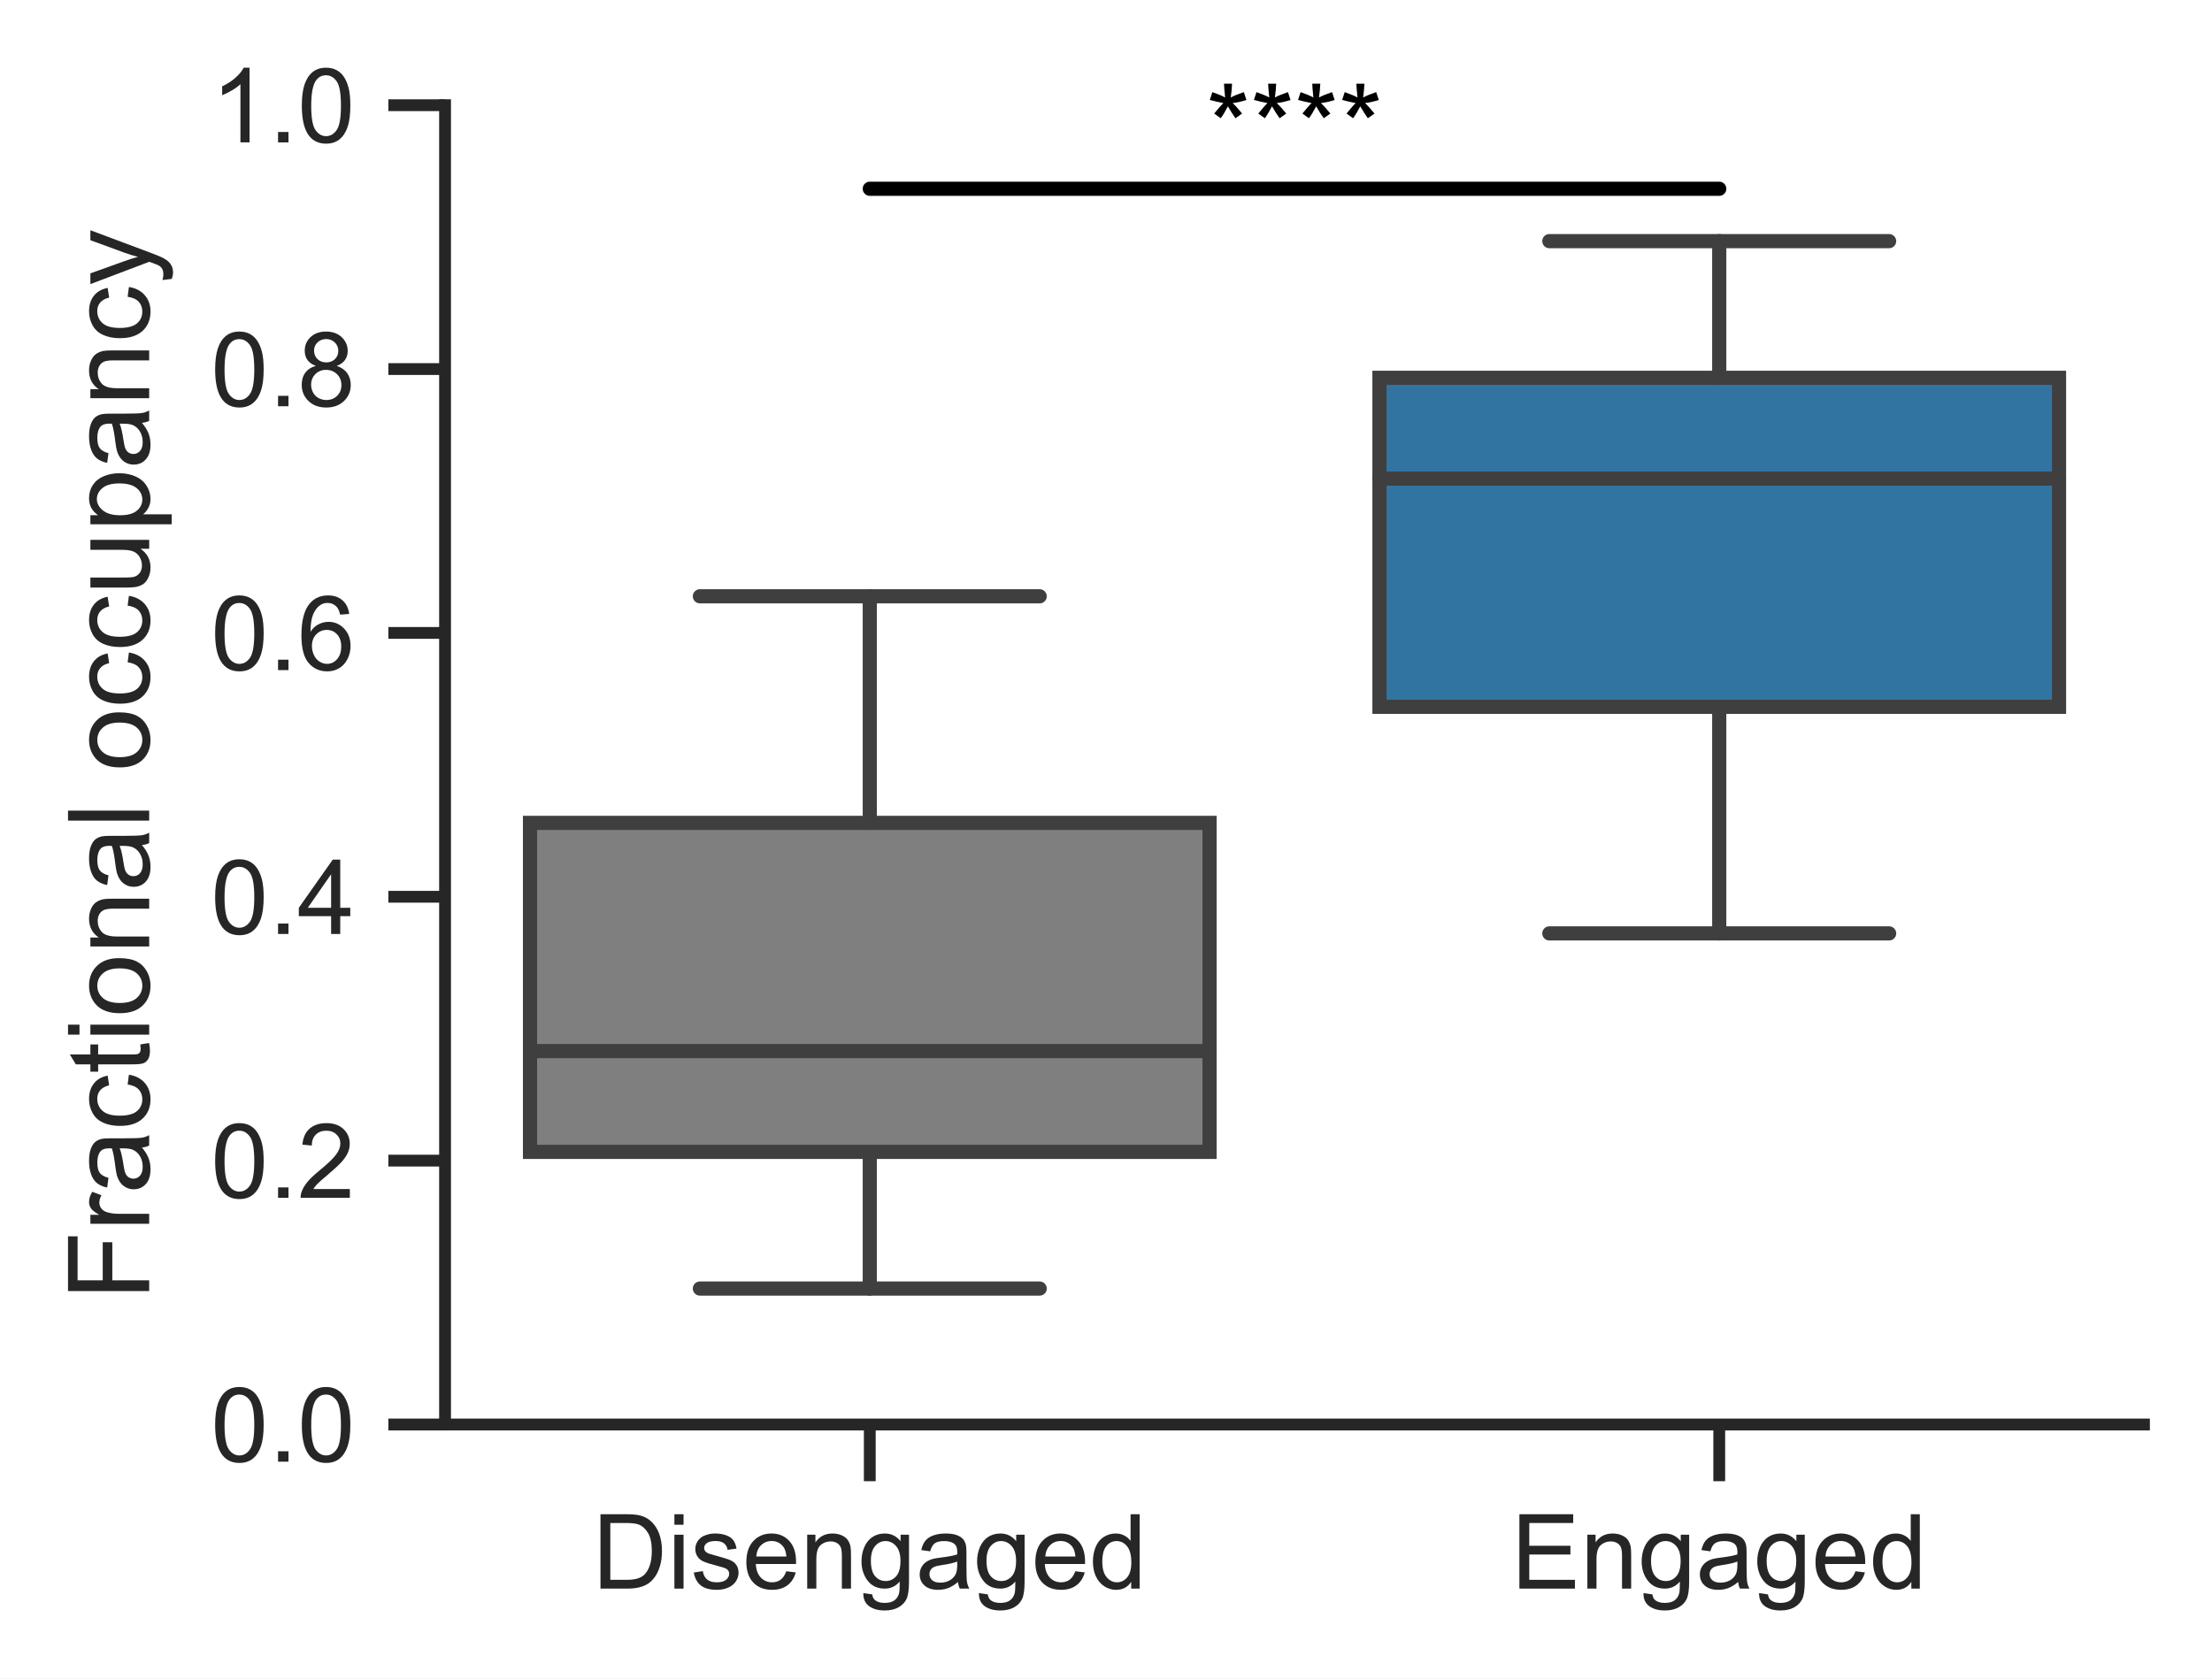
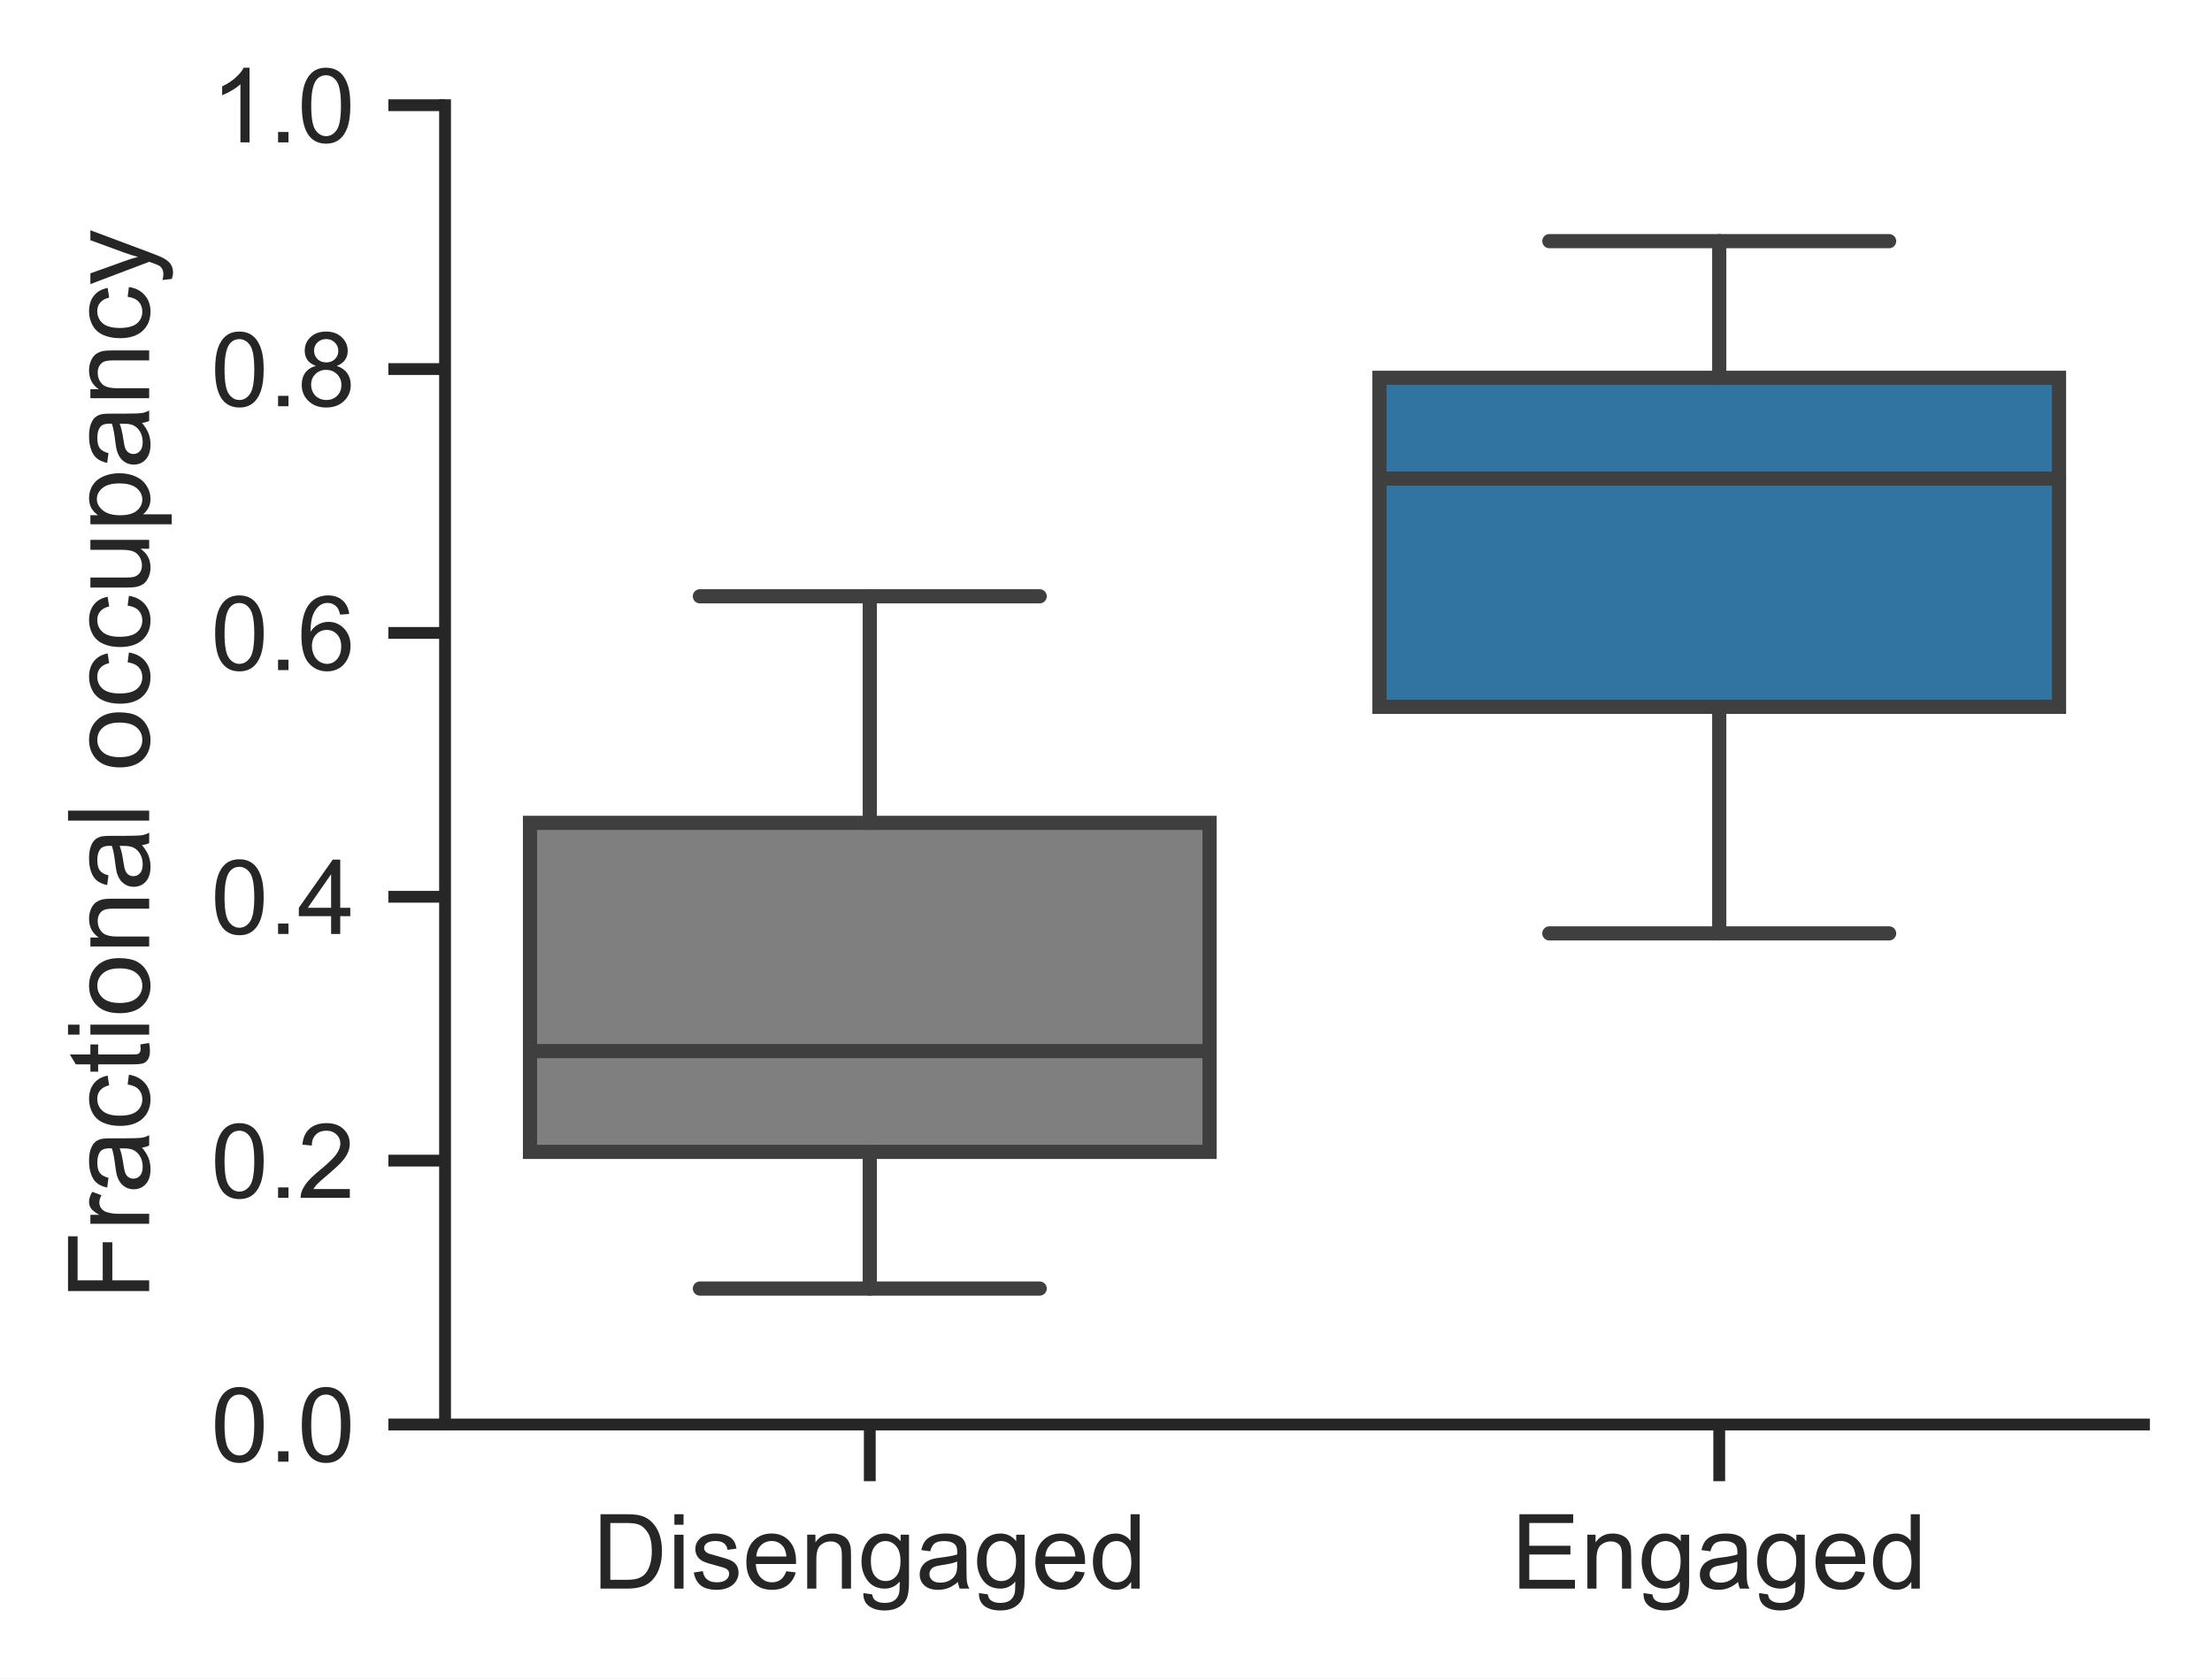
<svg xmlns="http://www.w3.org/2000/svg" xmlns:xlink="http://www.w3.org/1999/xlink" height="177.69pt" version="1.1" viewBox="0 0 234.12 177.69" width="234.12pt">
  <defs>
    <style type="text/css">
*{stroke-linecap:butt;stroke-linejoin:round;}
  </style>
  </defs>
  <g id="figure_1">
    <g id="patch_1">
      <path d="M 0 177.69  L 234.12 177.69  L 234.12 0  L 0 0  z " style="fill:#ffffff;" />
    </g>
    <g id="axes_1">
      <g id="patch_2">
        <path d="M 47.105 150.801  L 226.92 150.801  L 226.92 11.137  L 47.105 11.137  z " style="fill:#ffffff;" />
      </g>
      <g id="matplotlib.axis_1">
        <g id="xtick_1">
          <g id="line2d_1">
            <defs>
-               <path d="M 0 0  L 0 6  " id="meaf569a3ff" style="stroke:#262626;stroke-width:1.25;" />
-             </defs>
-             <g>
-               <use style="fill:#262626;stroke:#262626;stroke-width:1.25;" x="92.059" xlink:href="#meaf569a3ff" y="150.801" />
+               <path d="M 0 0  L 0 6  " id="m4943fd9c83" style="stroke:#262626;stroke-width:1.25;" />
+             </defs>
+             <g>
+               <use style="fill:#262626;stroke:#262626;stroke-width:1.25;" x="92.059" xlink:href="#m4943fd9c83" y="150.801" />
            </g>
          </g>
          <g id="text_1">
            <defs>
              <path d="M 7.719 0  L 7.719 71.578  L 32.375 71.578  Q 40.719 71.578 45.125 70.562  Q 51.266 69.141 55.609 65.438  Q 61.281 60.641 64.078 53.188  Q 66.891 45.75 66.891 36.188  Q 66.891 28.031 64.984 21.734  Q 63.094 15.438 60.109 11.297  Q 57.125 7.172 53.578 4.797  Q 50.047 2.438 45.047 1.219  Q 40.047 0 33.547 0  z M 17.188 8.453  L 32.469 8.453  Q 39.547 8.453 43.578 9.766  Q 47.609 11.078 50 13.484  Q 53.375 16.844 55.25 22.531  Q 57.125 28.219 57.125 36.328  Q 57.125 47.562 53.438 53.594  Q 49.75 59.625 44.484 61.672  Q 40.672 63.141 32.234 63.141  L 17.188 63.141  z " id="ArialMT-68" />
              <path d="M 6.641 61.469  L 6.641 71.578  L 15.438 71.578  L 15.438 61.469  z M 6.641 0  L 6.641 51.859  L 15.438 51.859  L 15.438 0  z " id="ArialMT-105" />
              <path d="M 3.078 15.484  L 11.766 16.844  Q 12.5 11.625 15.844 8.844  Q 19.188 6.062 25.203 6.062  Q 31.25 6.062 34.172 8.516  Q 37.109 10.984 37.109 14.312  Q 37.109 17.281 34.516 19  Q 32.719 20.172 25.531 21.969  Q 15.875 24.422 12.141 26.203  Q 8.406 27.984 6.469 31.125  Q 4.547 34.281 4.547 38.094  Q 4.547 41.547 6.125 44.5  Q 7.719 47.469 10.453 49.422  Q 12.5 50.922 16.031 51.969  Q 19.578 53.031 23.641 53.031  Q 29.734 53.031 34.344 51.266  Q 38.969 49.516 41.156 46.5  Q 43.359 43.5 44.188 38.484  L 35.594 37.312  Q 35.016 41.312 32.203 43.547  Q 29.391 45.797 24.266 45.797  Q 18.219 45.797 15.625 43.797  Q 13.031 41.797 13.031 39.109  Q 13.031 37.406 14.109 36.031  Q 15.188 34.625 17.484 33.688  Q 18.797 33.203 25.25 31.453  Q 34.578 28.953 38.25 27.359  Q 41.938 25.781 44.031 22.75  Q 46.141 19.734 46.141 15.234  Q 46.141 10.844 43.578 6.953  Q 41.016 3.078 36.172 0.953  Q 31.344 -1.172 25.25 -1.172  Q 15.141 -1.172 9.844 3.031  Q 4.547 7.234 3.078 15.484  z " id="ArialMT-115" />
              <path d="M 42.094 16.703  L 51.172 15.578  Q 49.031 7.625 43.219 3.219  Q 37.406 -1.172 28.375 -1.172  Q 17 -1.172 10.328 5.828  Q 3.656 12.844 3.656 25.484  Q 3.656 38.578 10.391 45.797  Q 17.141 53.031 27.875 53.031  Q 38.281 53.031 44.875 45.953  Q 51.469 38.875 51.469 26.031  Q 51.469 25.25 51.422 23.688  L 12.75 23.688  Q 13.234 15.141 17.578 10.594  Q 21.922 6.062 28.422 6.062  Q 33.25 6.062 36.672 8.594  Q 40.094 11.141 42.094 16.703  z M 13.234 30.906  L 42.188 30.906  Q 41.609 37.453 38.875 40.719  Q 34.672 45.797 27.984 45.797  Q 21.922 45.797 17.797 41.75  Q 13.672 37.703 13.234 30.906  z " id="ArialMT-101" />
              <path d="M 6.594 0  L 6.594 51.859  L 14.5 51.859  L 14.5 44.484  Q 20.219 53.031 31 53.031  Q 35.688 53.031 39.625 51.344  Q 43.562 49.656 45.516 46.922  Q 47.469 44.188 48.25 40.438  Q 48.734 37.984 48.734 31.891  L 48.734 0  L 39.938 0  L 39.938 31.547  Q 39.938 36.922 38.906 39.578  Q 37.891 42.234 35.281 43.812  Q 32.672 45.406 29.156 45.406  Q 23.531 45.406 19.453 41.844  Q 15.375 38.281 15.375 28.328  L 15.375 0  z " id="ArialMT-110" />
              <path d="M 4.984 -4.297  L 13.531 -5.562  Q 14.062 -9.516 16.5 -11.328  Q 19.781 -13.766 25.438 -13.766  Q 31.547 -13.766 34.859 -11.328  Q 38.188 -8.891 39.359 -4.5  Q 40.047 -1.812 39.984 6.781  Q 34.234 0 25.641 0  Q 14.938 0 9.078 7.719  Q 3.219 15.438 3.219 26.219  Q 3.219 33.641 5.906 39.906  Q 8.594 46.188 13.688 49.609  Q 18.797 53.031 25.688 53.031  Q 34.859 53.031 40.828 45.609  L 40.828 51.859  L 48.922 51.859  L 48.922 7.031  Q 48.922 -5.078 46.453 -10.125  Q 44 -15.188 38.641 -18.109  Q 33.297 -21.047 25.484 -21.047  Q 16.219 -21.047 10.5 -16.875  Q 4.781 -12.703 4.984 -4.297  z M 12.25 26.859  Q 12.25 16.656 16.297 11.969  Q 20.359 7.281 26.469 7.281  Q 32.516 7.281 36.609 11.938  Q 40.719 16.609 40.719 26.562  Q 40.719 36.078 36.5 40.906  Q 32.281 45.75 26.312 45.75  Q 20.453 45.75 16.344 40.984  Q 12.25 36.234 12.25 26.859  z " id="ArialMT-103" />
              <path d="M 40.438 6.391  Q 35.547 2.25 31.031 0.531  Q 26.516 -1.172 21.344 -1.172  Q 12.797 -1.172 8.203 3  Q 3.609 7.172 3.609 13.672  Q 3.609 17.484 5.344 20.625  Q 7.078 23.781 9.891 25.688  Q 12.703 27.594 16.219 28.562  Q 18.797 29.25 24.031 29.891  Q 34.672 31.156 39.703 32.906  Q 39.75 34.719 39.75 35.203  Q 39.75 40.578 37.25 42.781  Q 33.891 45.75 27.25 45.75  Q 21.047 45.75 18.094 43.578  Q 15.141 41.406 13.719 35.891  L 5.125 37.062  Q 6.297 42.578 8.984 45.969  Q 11.672 49.359 16.75 51.188  Q 21.828 53.031 28.516 53.031  Q 35.156 53.031 39.297 51.469  Q 43.453 49.906 45.406 47.531  Q 47.359 45.172 48.141 41.547  Q 48.578 39.312 48.578 33.453  L 48.578 21.734  Q 48.578 9.469 49.141 6.219  Q 49.703 2.984 51.375 0  L 42.188 0  Q 40.828 2.734 40.438 6.391  z M 39.703 26.031  Q 34.906 24.078 25.344 22.703  Q 19.922 21.922 17.672 20.938  Q 15.438 19.969 14.203 18.094  Q 12.984 16.219 12.984 13.922  Q 12.984 10.406 15.641 8.062  Q 18.312 5.719 23.438 5.719  Q 28.516 5.719 32.469 7.938  Q 36.422 10.156 38.281 14.016  Q 39.703 17 39.703 22.797  z " id="ArialMT-97" />
              <path d="M 40.234 0  L 40.234 6.547  Q 35.297 -1.172 25.734 -1.172  Q 19.531 -1.172 14.328 2.25  Q 9.125 5.672 6.266 11.797  Q 3.422 17.922 3.422 25.875  Q 3.422 33.641 6 39.969  Q 8.594 46.297 13.766 49.656  Q 18.953 53.031 25.344 53.031  Q 30.031 53.031 33.688 51.047  Q 37.359 49.078 39.656 45.906  L 39.656 71.578  L 48.391 71.578  L 48.391 0  z M 12.453 25.875  Q 12.453 15.922 16.641 10.984  Q 20.844 6.062 26.562 6.062  Q 32.328 6.062 36.344 10.766  Q 40.375 15.484 40.375 25.141  Q 40.375 35.797 36.266 40.766  Q 32.172 45.75 26.172 45.75  Q 20.312 45.75 16.375 40.969  Q 12.453 36.188 12.453 25.875  z " id="ArialMT-100" />
            </defs>
            <g style="fill:#262626;" transform="translate(62.70496 168.1744)scale(0.11 -0.11)">
              <use xlink:href="#ArialMT-68" />
              <use x="72.217" xlink:href="#ArialMT-105" />
              <use x="94.434" xlink:href="#ArialMT-115" />
              <use x="144.434" xlink:href="#ArialMT-101" />
              <use x="200.049" xlink:href="#ArialMT-110" />
              <use x="255.664" xlink:href="#ArialMT-103" />
              <use x="311.279" xlink:href="#ArialMT-97" />
              <use x="366.895" xlink:href="#ArialMT-103" />
              <use x="422.51" xlink:href="#ArialMT-101" />
              <use x="478.125" xlink:href="#ArialMT-100" />
            </g>
          </g>
        </g>
        <g id="xtick_2">
          <g id="line2d_2">
            <g>
-               <use style="fill:#262626;stroke:#262626;stroke-width:1.25;" x="181.966" xlink:href="#meaf569a3ff" y="150.801" />
+               <use style="fill:#262626;stroke:#262626;stroke-width:1.25;" x="181.966" xlink:href="#m4943fd9c83" y="150.801" />
            </g>
          </g>
          <g id="text_2">
            <defs>
              <path d="M 7.906 0  L 7.906 71.578  L 59.672 71.578  L 59.672 63.141  L 17.391 63.141  L 17.391 41.219  L 56.984 41.219  L 56.984 32.812  L 17.391 32.812  L 17.391 8.453  L 61.328 8.453  L 61.328 0  z " id="ArialMT-69" />
            </defs>
            <g style="fill:#262626;" transform="translate(159.9461 168.1744)scale(0.11 -0.11)">
              <use xlink:href="#ArialMT-69" />
              <use x="66.699" xlink:href="#ArialMT-110" />
              <use x="122.314" xlink:href="#ArialMT-103" />
              <use x="177.93" xlink:href="#ArialMT-97" />
              <use x="233.545" xlink:href="#ArialMT-103" />
              <use x="289.16" xlink:href="#ArialMT-101" />
              <use x="344.775" xlink:href="#ArialMT-100" />
            </g>
          </g>
        </g>
      </g>
      <g id="matplotlib.axis_2">
        <g id="ytick_1">
          <g id="line2d_3">
            <defs>
-               <path d="M 0 0  L -6 0  " id="md58379eec6" style="stroke:#262626;stroke-width:1.25;" />
-             </defs>
-             <g>
-               <use style="fill:#262626;stroke:#262626;stroke-width:1.25;" x="47.105" xlink:href="#md58379eec6" y="150.801" />
+               <path d="M 0 0  L -6 0  " id="mbb8fa366df" style="stroke:#262626;stroke-width:1.25;" />
+             </defs>
+             <g>
+               <use style="fill:#262626;stroke:#262626;stroke-width:1.25;" x="47.105" xlink:href="#mbb8fa366df" y="150.801" />
            </g>
          </g>
          <g id="text_3">
            <defs>
              <path d="M 4.156 35.297  Q 4.156 48 6.766 55.734  Q 9.375 63.484 14.516 67.672  Q 19.672 71.875 27.484 71.875  Q 33.25 71.875 37.594 69.547  Q 41.938 67.234 44.766 62.859  Q 47.609 58.5 49.219 52.219  Q 50.828 45.953 50.828 35.297  Q 50.828 22.703 48.234 14.969  Q 45.656 7.234 40.5 3  Q 35.359 -1.219 27.484 -1.219  Q 17.141 -1.219 11.234 6.203  Q 4.156 15.141 4.156 35.297  z M 13.188 35.297  Q 13.188 17.672 17.312 11.828  Q 21.438 6 27.484 6  Q 33.547 6 37.672 11.859  Q 41.797 17.719 41.797 35.297  Q 41.797 52.984 37.672 58.781  Q 33.547 64.594 27.391 64.594  Q 21.344 64.594 17.719 59.469  Q 13.188 52.938 13.188 35.297  z " id="ArialMT-48" />
              <path d="M 9.078 0  L 9.078 10.016  L 19.094 10.016  L 19.094 0  z " id="ArialMT-46" />
            </defs>
            <g style="fill:#262626;" transform="translate(22.315 154.7376)scale(0.11 -0.11)">
              <use xlink:href="#ArialMT-48" />
              <use x="55.615" xlink:href="#ArialMT-46" />
              <use x="83.398" xlink:href="#ArialMT-48" />
            </g>
          </g>
        </g>
        <g id="ytick_2">
          <g id="line2d_4">
            <g>
-               <use style="fill:#262626;stroke:#262626;stroke-width:1.25;" x="47.105" xlink:href="#md58379eec6" y="122.868" />
+               <use style="fill:#262626;stroke:#262626;stroke-width:1.25;" x="47.105" xlink:href="#mbb8fa366df" y="122.868" />
            </g>
          </g>
          <g id="text_4">
            <defs>
              <path d="M 50.344 8.453  L 50.344 0  L 3.031 0  Q 2.938 3.172 4.047 6.109  Q 5.859 10.938 9.828 15.625  Q 13.812 20.312 21.344 26.469  Q 33.016 36.031 37.109 41.625  Q 41.219 47.219 41.219 52.203  Q 41.219 57.422 37.469 61  Q 33.734 64.594 27.734 64.594  Q 21.391 64.594 17.578 60.781  Q 13.766 56.984 13.719 50.25  L 4.688 51.172  Q 5.609 61.281 11.656 66.578  Q 17.719 71.875 27.938 71.875  Q 38.234 71.875 44.234 66.156  Q 50.25 60.453 50.25 52  Q 50.25 47.703 48.484 43.547  Q 46.734 39.406 42.656 34.812  Q 38.578 30.219 29.109 22.219  Q 21.188 15.578 18.938 13.203  Q 16.703 10.844 15.234 8.453  z " id="ArialMT-50" />
            </defs>
            <g style="fill:#262626;" transform="translate(22.315 126.8048)scale(0.11 -0.11)">
              <use xlink:href="#ArialMT-48" />
              <use x="55.615" xlink:href="#ArialMT-46" />
              <use x="83.398" xlink:href="#ArialMT-50" />
            </g>
          </g>
        </g>
        <g id="ytick_3">
          <g id="line2d_5">
            <g>
-               <use style="fill:#262626;stroke:#262626;stroke-width:1.25;" x="47.105" xlink:href="#md58379eec6" y="94.935" />
+               <use style="fill:#262626;stroke:#262626;stroke-width:1.25;" x="47.105" xlink:href="#mbb8fa366df" y="94.935" />
            </g>
          </g>
          <g id="text_5">
            <defs>
              <path d="M 32.328 0  L 32.328 17.141  L 1.266 17.141  L 1.266 25.203  L 33.938 71.578  L 41.109 71.578  L 41.109 25.203  L 50.781 25.203  L 50.781 17.141  L 41.109 17.141  L 41.109 0  z M 32.328 25.203  L 32.328 57.469  L 9.906 25.203  z " id="ArialMT-52" />
            </defs>
            <g style="fill:#262626;" transform="translate(22.315 98.87198)scale(0.11 -0.11)">
              <use xlink:href="#ArialMT-48" />
              <use x="55.615" xlink:href="#ArialMT-46" />
              <use x="83.398" xlink:href="#ArialMT-52" />
            </g>
          </g>
        </g>
        <g id="ytick_4">
          <g id="line2d_6">
            <g>
-               <use style="fill:#262626;stroke:#262626;stroke-width:1.25;" x="47.105" xlink:href="#md58379eec6" y="67.002" />
+               <use style="fill:#262626;stroke:#262626;stroke-width:1.25;" x="47.105" xlink:href="#mbb8fa366df" y="67.002" />
            </g>
          </g>
          <g id="text_6">
            <defs>
              <path d="M 49.75 54.047  L 41.016 53.375  Q 39.844 58.547 37.703 60.891  Q 34.125 64.656 28.906 64.656  Q 24.703 64.656 21.531 62.312  Q 17.391 59.281 14.984 53.469  Q 12.594 47.656 12.5 36.922  Q 15.672 41.75 20.266 44.094  Q 24.859 46.438 29.891 46.438  Q 38.672 46.438 44.844 39.969  Q 51.031 33.5 51.031 23.25  Q 51.031 16.5 48.125 10.719  Q 45.219 4.938 40.141 1.859  Q 35.062 -1.219 28.609 -1.219  Q 17.625 -1.219 10.688 6.859  Q 3.766 14.938 3.766 33.5  Q 3.766 54.25 11.422 63.672  Q 18.109 71.875 29.438 71.875  Q 37.891 71.875 43.281 67.141  Q 48.688 62.406 49.75 54.047  z M 13.875 23.188  Q 13.875 18.656 15.797 14.5  Q 17.719 10.359 21.188 8.172  Q 24.656 6 28.469 6  Q 34.031 6 38.031 10.484  Q 42.047 14.984 42.047 22.703  Q 42.047 30.125 38.078 34.391  Q 34.125 38.672 28.125 38.672  Q 22.172 38.672 18.016 34.391  Q 13.875 30.125 13.875 23.188  z " id="ArialMT-54" />
            </defs>
            <g style="fill:#262626;" transform="translate(22.315 70.93918)scale(0.11 -0.11)">
              <use xlink:href="#ArialMT-48" />
              <use x="55.615" xlink:href="#ArialMT-46" />
              <use x="83.398" xlink:href="#ArialMT-54" />
            </g>
          </g>
        </g>
        <g id="ytick_5">
          <g id="line2d_7">
            <g>
-               <use style="fill:#262626;stroke:#262626;stroke-width:1.25;" x="47.105" xlink:href="#md58379eec6" y="39.07" />
+               <use style="fill:#262626;stroke:#262626;stroke-width:1.25;" x="47.105" xlink:href="#mbb8fa366df" y="39.07" />
            </g>
          </g>
          <g id="text_7">
            <defs>
              <path d="M 17.672 38.812  Q 12.203 40.828 9.562 44.531  Q 6.938 48.25 6.938 53.422  Q 6.938 61.234 12.547 66.547  Q 18.172 71.875 27.484 71.875  Q 36.859 71.875 42.578 66.422  Q 48.297 60.984 48.297 53.172  Q 48.297 48.188 45.672 44.5  Q 43.062 40.828 37.75 38.812  Q 44.344 36.672 47.781 31.875  Q 51.219 27.094 51.219 20.453  Q 51.219 11.281 44.719 5.031  Q 38.234 -1.219 27.641 -1.219  Q 17.047 -1.219 10.547 5.047  Q 4.047 11.328 4.047 20.703  Q 4.047 27.688 7.594 32.391  Q 11.141 37.109 17.672 38.812  z M 15.922 53.719  Q 15.922 48.641 19.188 45.406  Q 22.469 42.188 27.688 42.188  Q 32.766 42.188 36.016 45.375  Q 39.266 48.578 39.266 53.219  Q 39.266 58.062 35.906 61.359  Q 32.562 64.656 27.594 64.656  Q 22.562 64.656 19.234 61.422  Q 15.922 58.203 15.922 53.719  z M 13.094 20.656  Q 13.094 16.891 14.875 13.375  Q 16.656 9.859 20.172 7.922  Q 23.688 6 27.734 6  Q 34.031 6 38.125 10.047  Q 42.234 14.109 42.234 20.359  Q 42.234 26.703 38.016 30.859  Q 33.797 35.016 27.438 35.016  Q 21.234 35.016 17.156 30.906  Q 13.094 26.812 13.094 20.656  z " id="ArialMT-56" />
            </defs>
            <g style="fill:#262626;" transform="translate(22.315 43.00639)scale(0.11 -0.11)">
              <use xlink:href="#ArialMT-48" />
              <use x="55.615" xlink:href="#ArialMT-46" />
              <use x="83.398" xlink:href="#ArialMT-56" />
            </g>
          </g>
        </g>
        <g id="ytick_6">
          <g id="line2d_8">
            <g>
-               <use style="fill:#262626;stroke:#262626;stroke-width:1.25;" x="47.105" xlink:href="#md58379eec6" y="11.137" />
+               <use style="fill:#262626;stroke:#262626;stroke-width:1.25;" x="47.105" xlink:href="#mbb8fa366df" y="11.137" />
            </g>
          </g>
          <g id="text_8">
            <defs>
              <path d="M 37.25 0  L 28.469 0  L 28.469 56  Q 25.297 52.984 20.141 49.953  Q 14.984 46.922 10.891 45.406  L 10.891 53.906  Q 18.266 57.375 23.781 62.297  Q 29.297 67.234 31.594 71.875  L 37.25 71.875  z " id="ArialMT-49" />
            </defs>
            <g style="fill:#262626;" transform="translate(22.315 15.07359)scale(0.11 -0.11)">
              <use xlink:href="#ArialMT-49" />
              <use x="55.615" xlink:href="#ArialMT-46" />
              <use x="83.398" xlink:href="#ArialMT-48" />
            </g>
          </g>
        </g>
        <g id="text_9">
          <defs>
            <path d="M 8.203 0  L 8.203 71.578  L 56.5 71.578  L 56.5 63.141  L 17.672 63.141  L 17.672 40.969  L 51.266 40.969  L 51.266 32.516  L 17.672 32.516  L 17.672 0  z " id="ArialMT-70" />
            <path d="M 6.5 0  L 6.5 51.859  L 14.406 51.859  L 14.406 44  Q 17.438 49.516 20 51.266  Q 22.562 53.031 25.641 53.031  Q 30.078 53.031 34.672 50.203  L 31.641 42.047  Q 28.422 43.953 25.203 43.953  Q 22.312 43.953 20.016 42.219  Q 17.719 40.484 16.75 37.406  Q 15.281 32.719 15.281 27.156  L 15.281 0  z " id="ArialMT-114" />
            <path d="M 40.438 19  L 49.078 17.875  Q 47.656 8.938 41.812 3.875  Q 35.984 -1.172 27.484 -1.172  Q 16.844 -1.172 10.375 5.781  Q 3.906 12.75 3.906 25.734  Q 3.906 34.125 6.688 40.422  Q 9.469 46.734 15.156 49.875  Q 20.844 53.031 27.547 53.031  Q 35.984 53.031 41.359 48.75  Q 46.734 44.484 48.25 36.625  L 39.703 35.297  Q 38.484 40.531 35.375 43.156  Q 32.281 45.797 27.875 45.797  Q 21.234 45.797 17.078 41.031  Q 12.938 36.281 12.938 25.984  Q 12.938 15.531 16.938 10.797  Q 20.953 6.062 27.391 6.062  Q 32.562 6.062 36.031 9.234  Q 39.5 12.406 40.438 19  z " id="ArialMT-99" />
            <path d="M 25.781 7.859  L 27.047 0.094  Q 23.344 -0.688 20.406 -0.688  Q 15.625 -0.688 12.984 0.828  Q 10.359 2.344 9.281 4.812  Q 8.203 7.281 8.203 15.188  L 8.203 45.016  L 1.766 45.016  L 1.766 51.859  L 8.203 51.859  L 8.203 64.703  L 16.938 69.969  L 16.938 51.859  L 25.781 51.859  L 25.781 45.016  L 16.938 45.016  L 16.938 14.703  Q 16.938 10.938 17.406 9.859  Q 17.875 8.797 18.922 8.156  Q 19.969 7.516 21.922 7.516  Q 23.391 7.516 25.781 7.859  z " id="ArialMT-116" />
            <path d="M 3.328 25.922  Q 3.328 40.328 11.328 47.266  Q 18.016 53.031 27.641 53.031  Q 38.328 53.031 45.109 46.016  Q 51.906 39.016 51.906 26.656  Q 51.906 16.656 48.906 10.906  Q 45.906 5.172 40.156 2  Q 34.422 -1.172 27.641 -1.172  Q 16.75 -1.172 10.031 5.812  Q 3.328 12.797 3.328 25.922  z M 12.359 25.922  Q 12.359 15.969 16.703 11.016  Q 21.047 6.062 27.641 6.062  Q 34.188 6.062 38.531 11.031  Q 42.875 16.016 42.875 26.219  Q 42.875 35.844 38.5 40.797  Q 34.125 45.75 27.641 45.75  Q 21.047 45.75 16.703 40.812  Q 12.359 35.891 12.359 25.922  z " id="ArialMT-111" />
            <path d="M 6.391 0  L 6.391 71.578  L 15.188 71.578  L 15.188 0  z " id="ArialMT-108" />
            <path id="ArialMT-32" />
            <path d="M 40.578 0  L 40.578 7.625  Q 34.516 -1.172 24.125 -1.172  Q 19.531 -1.172 15.547 0.578  Q 11.578 2.344 9.641 5  Q 7.719 7.672 6.938 11.531  Q 6.391 14.109 6.391 19.734  L 6.391 51.859  L 15.188 51.859  L 15.188 23.094  Q 15.188 16.219 15.719 13.812  Q 16.547 10.359 19.234 8.375  Q 21.922 6.391 25.875 6.391  Q 29.828 6.391 33.297 8.422  Q 36.766 10.453 38.203 13.938  Q 39.656 17.438 39.656 24.078  L 39.656 51.859  L 48.438 51.859  L 48.438 0  z " id="ArialMT-117" />
            <path d="M 6.594 -19.875  L 6.594 51.859  L 14.594 51.859  L 14.594 45.125  Q 17.438 49.078 21 51.047  Q 24.562 53.031 29.641 53.031  Q 36.281 53.031 41.359 49.609  Q 46.438 46.188 49.016 39.953  Q 51.609 33.734 51.609 26.312  Q 51.609 18.359 48.75 11.984  Q 45.906 5.609 40.453 2.219  Q 35.016 -1.172 29 -1.172  Q 24.609 -1.172 21.109 0.688  Q 17.625 2.547 15.375 5.375  L 15.375 -19.875  z M 14.547 25.641  Q 14.547 15.625 18.594 10.844  Q 22.656 6.062 28.422 6.062  Q 34.281 6.062 38.453 11.016  Q 42.625 15.969 42.625 26.375  Q 42.625 36.281 38.547 41.203  Q 34.469 46.141 28.812 46.141  Q 23.188 46.141 18.859 40.891  Q 14.547 35.641 14.547 25.641  z " id="ArialMT-112" />
            <path d="M 6.203 -19.969  L 5.219 -11.719  Q 8.109 -12.5 10.25 -12.5  Q 13.188 -12.5 14.938 -11.516  Q 16.703 -10.547 17.828 -8.797  Q 18.656 -7.469 20.516 -2.25  Q 20.75 -1.516 21.297 -0.094  L 1.609 51.859  L 11.078 51.859  L 21.875 21.828  Q 23.969 16.109 25.641 9.812  Q 27.156 15.875 29.25 21.625  L 40.328 51.859  L 49.125 51.859  L 29.391 -0.875  Q 26.219 -9.422 24.469 -12.641  Q 22.125 -17 19.094 -19.016  Q 16.062 -21.047 11.859 -21.047  Q 9.328 -21.047 6.203 -19.969  z " id="ArialMT-121" />
          </defs>
          <g style="fill:#262626;" transform="translate(15.78937 137.6603)rotate(-90)scale(0.12 -0.12)">
            <use xlink:href="#ArialMT-70" />
            <use x="61.084" xlink:href="#ArialMT-114" />
            <use x="94.385" xlink:href="#ArialMT-97" />
            <use x="150" xlink:href="#ArialMT-99" />
            <use x="200" xlink:href="#ArialMT-116" />
            <use x="227.783" xlink:href="#ArialMT-105" />
            <use x="250" xlink:href="#ArialMT-111" />
            <use x="305.615" xlink:href="#ArialMT-110" />
            <use x="361.23" xlink:href="#ArialMT-97" />
            <use x="416.846" xlink:href="#ArialMT-108" />
            <use x="439.062" xlink:href="#ArialMT-32" />
            <use x="466.846" xlink:href="#ArialMT-111" />
            <use x="522.461" xlink:href="#ArialMT-99" />
            <use x="572.461" xlink:href="#ArialMT-99" />
            <use x="622.461" xlink:href="#ArialMT-117" />
            <use x="678.076" xlink:href="#ArialMT-112" />
            <use x="733.691" xlink:href="#ArialMT-97" />
            <use x="789.307" xlink:href="#ArialMT-110" />
            <use x="844.922" xlink:href="#ArialMT-99" />
            <use x="894.922" xlink:href="#ArialMT-121" />
          </g>
        </g>
      </g>
      <g id="patch_3">
-         <path clip-path="url(#p8b3749895e)" d="M 56.096 121.941  L 128.022 121.941  L 128.022 87.112  L 56.096 87.112  L 56.096 121.941  z " style="fill:#7f7f7f;stroke:#3f3f3f;stroke-linejoin:miter;stroke-width:1.5;" />
+         <path clip-path="url(#p6def20d442)" d="M 56.096 121.941  L 128.022 121.941  L 128.022 87.112  L 56.096 87.112  L 56.096 121.941  z " style="fill:#7f7f7f;stroke:#3f3f3f;stroke-linejoin:miter;stroke-width:1.5;" />
      </g>
      <g id="patch_4">
-         <path clip-path="url(#p8b3749895e)" d="M 146.003 74.826  L 217.929 74.826  L 217.929 39.996  L 146.003 39.996  L 146.003 74.826  z " style="fill:#3274a1;stroke:#3f3f3f;stroke-linejoin:miter;stroke-width:1.5;" />
+         <path clip-path="url(#p6def20d442)" d="M 146.003 74.826  L 217.929 74.826  L 217.929 39.996  L 146.003 39.996  L 146.003 74.826  z " style="fill:#3274a1;stroke:#3f3f3f;stroke-linejoin:miter;stroke-width:1.5;" />
      </g>
      <g id="line2d_9">
-         <path clip-path="url(#p8b3749895e)" d="M 92.059 121.941  L 92.059 136.411  " style="fill:none;stroke:#3f3f3f;stroke-linecap:round;stroke-width:1.5;" />
+         <path clip-path="url(#p6def20d442)" d="M 92.059 121.941  L 92.059 136.411  " style="fill:none;stroke:#3f3f3f;stroke-linecap:round;stroke-width:1.5;" />
      </g>
      <g id="line2d_10">
-         <path clip-path="url(#p8b3749895e)" d="M 92.059 87.112  L 92.059 63.125  " style="fill:none;stroke:#3f3f3f;stroke-linecap:round;stroke-width:1.5;" />
+         <path clip-path="url(#p6def20d442)" d="M 92.059 87.112  L 92.059 63.125  " style="fill:none;stroke:#3f3f3f;stroke-linecap:round;stroke-width:1.5;" />
      </g>
      <g id="line2d_11">
-         <path clip-path="url(#p8b3749895e)" d="M 74.077 136.411  L 110.04 136.411  " style="fill:none;stroke:#3f3f3f;stroke-linecap:round;stroke-width:1.5;" />
+         <path clip-path="url(#p6def20d442)" d="M 74.077 136.411  L 110.04 136.411  " style="fill:none;stroke:#3f3f3f;stroke-linecap:round;stroke-width:1.5;" />
      </g>
      <g id="line2d_12">
-         <path clip-path="url(#p8b3749895e)" d="M 74.077 63.125  L 110.04 63.125  " style="fill:none;stroke:#3f3f3f;stroke-linecap:round;stroke-width:1.5;" />
+         <path clip-path="url(#p6def20d442)" d="M 74.077 63.125  L 110.04 63.125  " style="fill:none;stroke:#3f3f3f;stroke-linecap:round;stroke-width:1.5;" />
      </g>
      <g id="line2d_13">
-         <path clip-path="url(#p8b3749895e)" d="M 181.966 74.826  L 181.966 98.812  " style="fill:none;stroke:#3f3f3f;stroke-linecap:round;stroke-width:1.5;" />
+         <path clip-path="url(#p6def20d442)" d="M 181.966 74.826  L 181.966 98.812  " style="fill:none;stroke:#3f3f3f;stroke-linecap:round;stroke-width:1.5;" />
      </g>
      <g id="line2d_14">
-         <path clip-path="url(#p8b3749895e)" d="M 181.966 39.996  L 181.966 25.527  " style="fill:none;stroke:#3f3f3f;stroke-linecap:round;stroke-width:1.5;" />
+         <path clip-path="url(#p6def20d442)" d="M 181.966 39.996  L 181.966 25.527  " style="fill:none;stroke:#3f3f3f;stroke-linecap:round;stroke-width:1.5;" />
      </g>
      <g id="line2d_15">
-         <path clip-path="url(#p8b3749895e)" d="M 163.984 98.812  L 199.947 98.812  " style="fill:none;stroke:#3f3f3f;stroke-linecap:round;stroke-width:1.5;" />
+         <path clip-path="url(#p6def20d442)" d="M 163.984 98.812  L 199.947 98.812  " style="fill:none;stroke:#3f3f3f;stroke-linecap:round;stroke-width:1.5;" />
      </g>
      <g id="line2d_16">
-         <path clip-path="url(#p8b3749895e)" d="M 163.984 25.527  L 199.947 25.527  " style="fill:none;stroke:#3f3f3f;stroke-linecap:round;stroke-width:1.5;" />
+         <path clip-path="url(#p6def20d442)" d="M 163.984 25.527  L 199.947 25.527  " style="fill:none;stroke:#3f3f3f;stroke-linecap:round;stroke-width:1.5;" />
      </g>
      <g id="line2d_17">
-         <path clip-path="url(#p8b3749895e)" d="M 92.059 19.982  L 181.966 19.982  " style="fill:none;stroke:#000000;stroke-linecap:round;stroke-width:1.5;" />
+         <path clip-path="url(#p6def20d442)" d="M 56.096 111.274  L 128.022 111.274  " style="fill:none;stroke:#3f3f3f;stroke-linecap:round;stroke-width:1.5;" />
      </g>
      <g id="line2d_18">
-         <path clip-path="url(#p8b3749895e)" d="M 56.096 111.274  L 128.022 111.274  " style="fill:none;stroke:#3f3f3f;stroke-linecap:round;stroke-width:1.5;" />
-       </g>
-       <g id="line2d_19">
-         <path clip-path="url(#p8b3749895e)" d="M 146.003 50.664  L 217.929 50.664  " style="fill:none;stroke:#3f3f3f;stroke-linecap:round;stroke-width:1.5;" />
+         <path clip-path="url(#p6def20d442)" d="M 146.003 50.664  L 217.929 50.664  " style="fill:none;stroke:#3f3f3f;stroke-linecap:round;stroke-width:1.5;" />
      </g>
      <g id="patch_5">
        <path d="M 47.105 150.801  L 47.105 11.137  " style="fill:none;stroke:#262626;stroke-linecap:square;stroke-linejoin:miter;stroke-width:1.25;" />
      </g>
      <g id="patch_6">
        <path d="M 47.105 150.801  L 226.92 150.801  " style="fill:none;stroke:#262626;stroke-linecap:square;stroke-linejoin:miter;stroke-width:1.25;" />
-       </g>
-       <g id="text_10">
-         <defs>
-           <path d="M 3.125 58.453  L 5.375 65.375  Q 13.141 62.641 16.656 60.641  Q 15.719 69.484 15.672 72.797  L 22.75 72.797  Q 22.609 67.969 21.625 60.688  Q 26.656 63.234 33.156 65.375  L 35.406 58.453  Q 29.203 56.391 23.25 55.719  Q 26.219 53.125 31.641 46.484  L 25.781 42.328  Q 22.953 46.188 19.094 52.828  Q 15.484 45.953 12.75 42.328  L 6.984 46.484  Q 12.641 53.469 15.094 55.719  Q 8.797 56.938 3.125 58.453  z " id="ArialMT-42" />
-         </defs>
-         <g transform="translate(127.671 17.59739)scale(0.12 -0.12)">
-           <use xlink:href="#ArialMT-42" />
-           <use x="38.916" xlink:href="#ArialMT-42" />
-           <use x="77.832" xlink:href="#ArialMT-42" />
-           <use x="116.748" xlink:href="#ArialMT-42" />
-         </g>
      </g>
    </g>
  </g>
  <defs>
-     <clipPath id="p8b3749895e">
+     <clipPath id="p6def20d442">
      <rect height="139.664" width="179.815" x="47.105" y="11.137" />
    </clipPath>
  </defs>
</svg>
